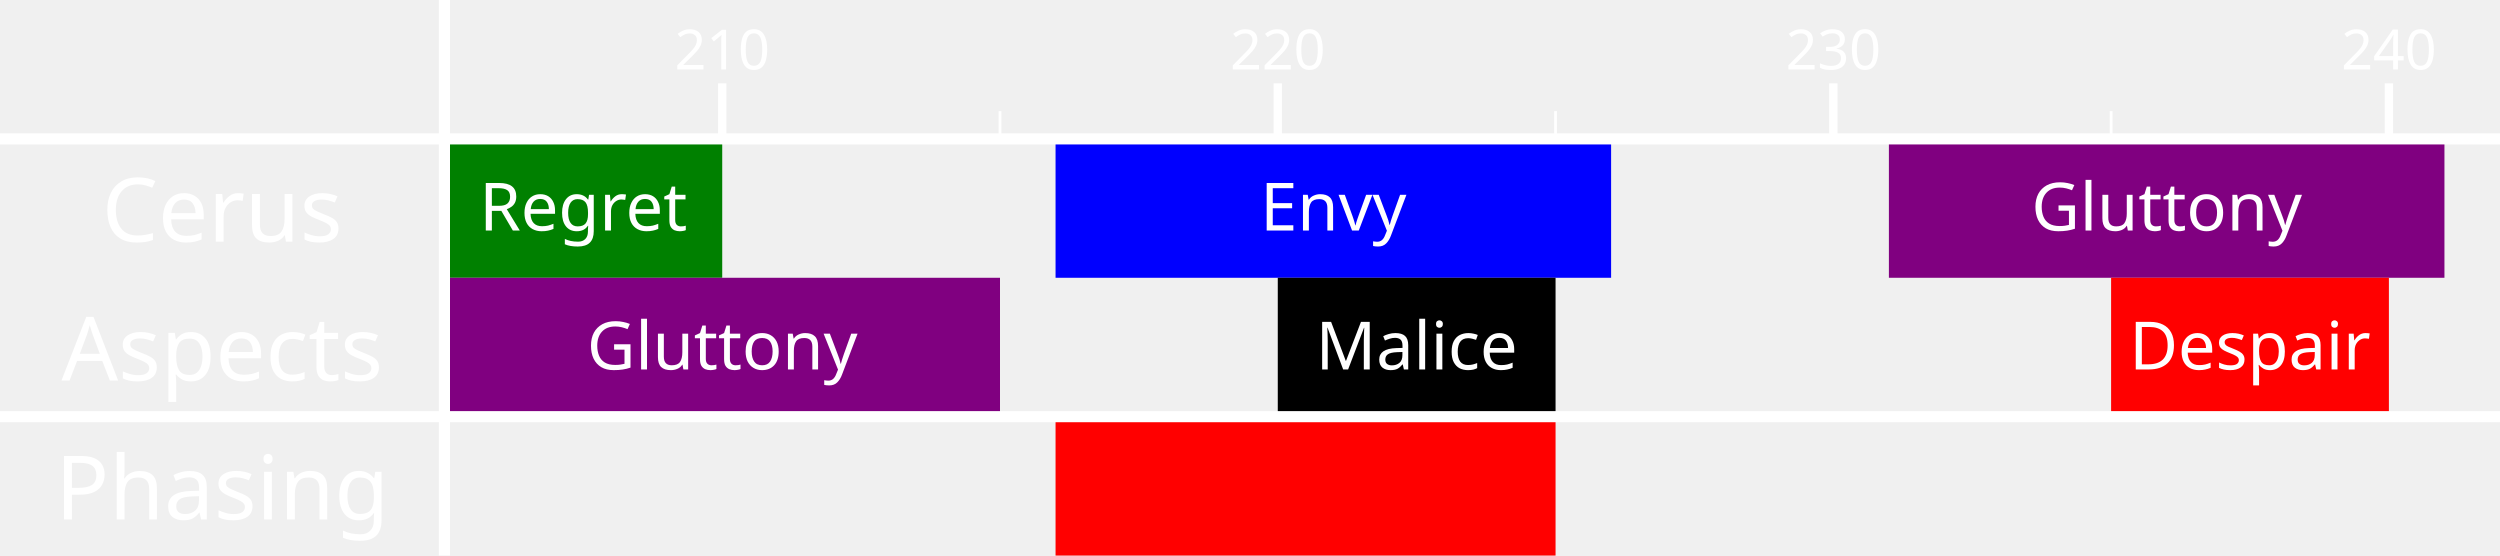
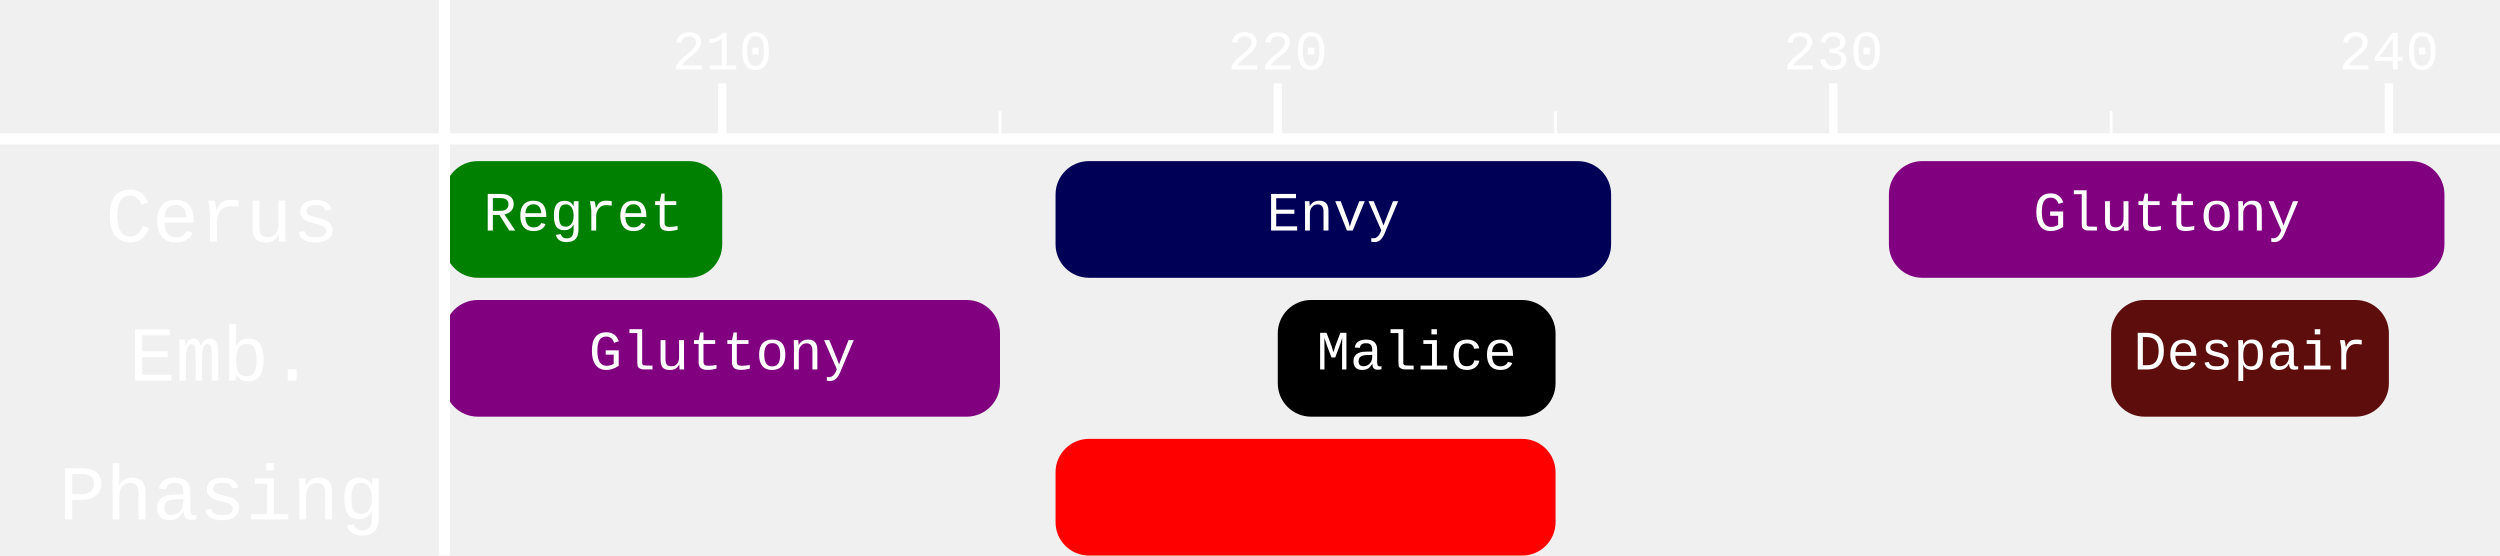
<svg xmlns="http://www.w3.org/2000/svg" width="450" height="100" viewBox="0 0 450 100">
  <defs>
</defs>
-   <text x="40.0" y="43.5" font-size="16" fill="white" style="font-family:Segoe UI;text-anchor:middle">Cerus</text>
-   <rect x="80" y="25" width="50" height="25" fill="green" />
-   <text x="105.0" y="41.5" font-size="12" fill="white" style="font-family:Segoe UI;text-anchor:middle">Regret</text>
-   <rect x="190" y="25" width="100" height="25" fill="blue" />
-   <text x="240.0" y="41.5" font-size="12" fill="white" style="font-family:Segoe UI;text-anchor:middle">Envy</text>
-   <rect x="340" y="25" width="100" height="25" fill="purple" />
-   <text x="390.0" y="41.5" font-size="12" fill="white" style="font-family:Segoe UI;text-anchor:middle">Gluttony</text>
-   <text x="40.0" y="68.5" font-size="16" fill="white" style="font-family:Segoe UI;text-anchor:middle">Aspects</text>
-   <rect x="80" y="50" width="100" height="25" fill="purple" />
-   <text x="130.0" y="66.5" font-size="12" fill="white" style="font-family:Segoe UI;text-anchor:middle">Gluttony</text>
-   <rect x="230" y="50" width="50" height="25" fill="black" />
-   <text x="255.0" y="66.5" font-size="12" fill="white" style="font-family:Segoe UI;text-anchor:middle">Malice</text>
-   <rect x="380" y="50" width="50" height="25" fill="red" />
-   <text x="405.0" y="66.5" font-size="12" fill="white" style="font-family:Segoe UI;text-anchor:middle">Despair</text>
-   <text x="40.0" y="93.5" font-size="16" fill="white" style="font-family:Segoe UI;text-anchor:middle">Phasing</text>
-   <rect x="190" y="75" width="90" height="25" fill="red" />
-   <text x="385.0" y="91.5" font-size="12" />
+   <text x="40.0" y="43.5" font-size="14" fill="white" style="font-family:Courier New, monospace;text-anchor:middle">Cerus</text>
+   <rect x="80" y="29" width="50" height="21" fill="green" rx="6" ry="6" />
+   <text x="105.0" y="41.5" font-size="10" fill="white" style="font-family: Courier New, monospace;text-anchor:middle">Regret</text>
+   <rect x="190" y="29" width="100" height="21" fill="#000156" rx="6" ry="6" />
+   <text x="240.0" y="41.5" font-size="10" fill="white" style="font-family: Courier New, monospace;text-anchor:middle">Envy</text>
+   <rect x="340" y="29" width="100" height="21" fill="purple" rx="6" ry="6" />
+   <text x="390.0" y="41.5" font-size="10" fill="white" style="font-family: Courier New, monospace;text-anchor:middle">Gluttony</text>
+   <text x="40.0" y="68.5" font-size="14" fill="white" style="font-family:Courier New, monospace;text-anchor:middle">Emb.</text>
+   <rect x="80" y="54" width="100" height="21" fill="purple" rx="6" ry="6" />
+   <text x="130.0" y="66.5" font-size="10" fill="white" style="font-family: Courier New, monospace;text-anchor:middle">Gluttony</text>
+   <rect x="230" y="54" width="50" height="21" fill="black" rx="6" ry="6" />
+   <text x="255.0" y="66.5" font-size="10" fill="white" style="font-family: Courier New, monospace;text-anchor:middle">Malice</text>
+   <rect x="380" y="54" width="50" height="21" fill="#5e0d0d" rx="6" ry="6" />
+   <text x="405.0" y="66.5" font-size="10" fill="white" style="font-family: Courier New, monospace;text-anchor:middle">Despair</text>
+   <text x="40.0" y="93.5" font-size="14" fill="white" style="font-family:Courier New, monospace;text-anchor:middle">Phasing</text>
+   <rect x="190" y="79" width="90" height="21" fill="red" rx="6" ry="6" />
  <path d="M0,25 L450,25" stroke="white" stroke-width="2" />
-   <path d="M0,75 L450,75" stroke="white" stroke-width="2" />
  <path d="M80,0 L80,100" stroke="white" stroke-width="2" />
  <path d="M90,22.5 L90,white" stroke="white" stroke-width="0.3" />
  <path d="M100,22.5 L100,white" stroke="white" stroke-width="0.3" />
  <path d="M110,22.5 L110,white" stroke="white" stroke-width="0.3" />
  <path d="M120,22.5 L120,white" stroke="white" stroke-width="0.3" />
  <path d="M130,15.0 L130,25" stroke="white" stroke-width="1.5" />
-   <text x="130.0" y="12.5" font-size="10" fill="white" style="font-family:Segoe UI;text-anchor:middle">210</text>
+   <text x="130.0" y="12.5" font-size="10" fill="white" style="font-family:Courier New, monospace;text-anchor:middle">210</text>
  <path d="M140,22.5 L140,white" stroke="white" stroke-width="0.3" />
  <path d="M150,22.5 L150,white" stroke="white" stroke-width="0.3" />
  <path d="M160,22.5 L160,white" stroke="white" stroke-width="0.3" />
  <path d="M170,22.5 L170,white" stroke="white" stroke-width="0.3" />
  <path d="M180,20.0 L180,25" stroke="white" stroke-width="0.5" />
  <path d="M190,22.5 L190,white" stroke="white" stroke-width="0.3" />
  <path d="M200,22.5 L200,white" stroke="white" stroke-width="0.3" />
  <path d="M210,22.5 L210,white" stroke="white" stroke-width="0.3" />
  <path d="M220,22.5 L220,white" stroke="white" stroke-width="0.3" />
  <path d="M230,15.0 L230,25" stroke="white" stroke-width="1.5" />
-   <text x="230.0" y="12.5" font-size="10" fill="white" style="font-family:Segoe UI;text-anchor:middle">220</text>
+   <text x="230.0" y="12.5" font-size="10" fill="white" style="font-family:Courier New, monospace;text-anchor:middle">220</text>
  <path d="M240,22.5 L240,white" stroke="white" stroke-width="0.3" />
  <path d="M250,22.5 L250,white" stroke="white" stroke-width="0.3" />
  <path d="M260,22.5 L260,white" stroke="white" stroke-width="0.3" />
  <path d="M270,22.5 L270,white" stroke="white" stroke-width="0.3" />
  <path d="M280,20.0 L280,25" stroke="white" stroke-width="0.5" />
  <path d="M290,22.5 L290,white" stroke="white" stroke-width="0.3" />
  <path d="M300,22.5 L300,white" stroke="white" stroke-width="0.3" />
  <path d="M310,22.5 L310,white" stroke="white" stroke-width="0.3" />
  <path d="M320,22.5 L320,white" stroke="white" stroke-width="0.3" />
  <path d="M330,15.0 L330,25" stroke="white" stroke-width="1.5" />
-   <text x="330.0" y="12.5" font-size="10" fill="white" style="font-family:Segoe UI;text-anchor:middle">230</text>
+   <text x="330.0" y="12.5" font-size="10" fill="white" style="font-family:Courier New, monospace;text-anchor:middle">230</text>
  <path d="M340,22.5 L340,white" stroke="white" stroke-width="0.3" />
  <path d="M350,22.5 L350,white" stroke="white" stroke-width="0.3" />
  <path d="M360,22.5 L360,white" stroke="white" stroke-width="0.3" />
  <path d="M370,22.5 L370,white" stroke="white" stroke-width="0.3" />
  <path d="M380,20.0 L380,25" stroke="white" stroke-width="0.5" />
  <path d="M390,22.5 L390,white" stroke="white" stroke-width="0.3" />
  <path d="M400,22.5 L400,white" stroke="white" stroke-width="0.3" />
  <path d="M410,22.5 L410,white" stroke="white" stroke-width="0.3" />
  <path d="M420,22.5 L420,white" stroke="white" stroke-width="0.3" />
  <path d="M430,15.0 L430,25" stroke="white" stroke-width="1.5" />
-   <text x="430.0" y="12.5" font-size="10" fill="white" style="font-family:Segoe UI;text-anchor:middle">240</text>
+   <text x="430.0" y="12.5" font-size="10" fill="white" style="font-family:Courier New, monospace;text-anchor:middle">240</text>
</svg>
